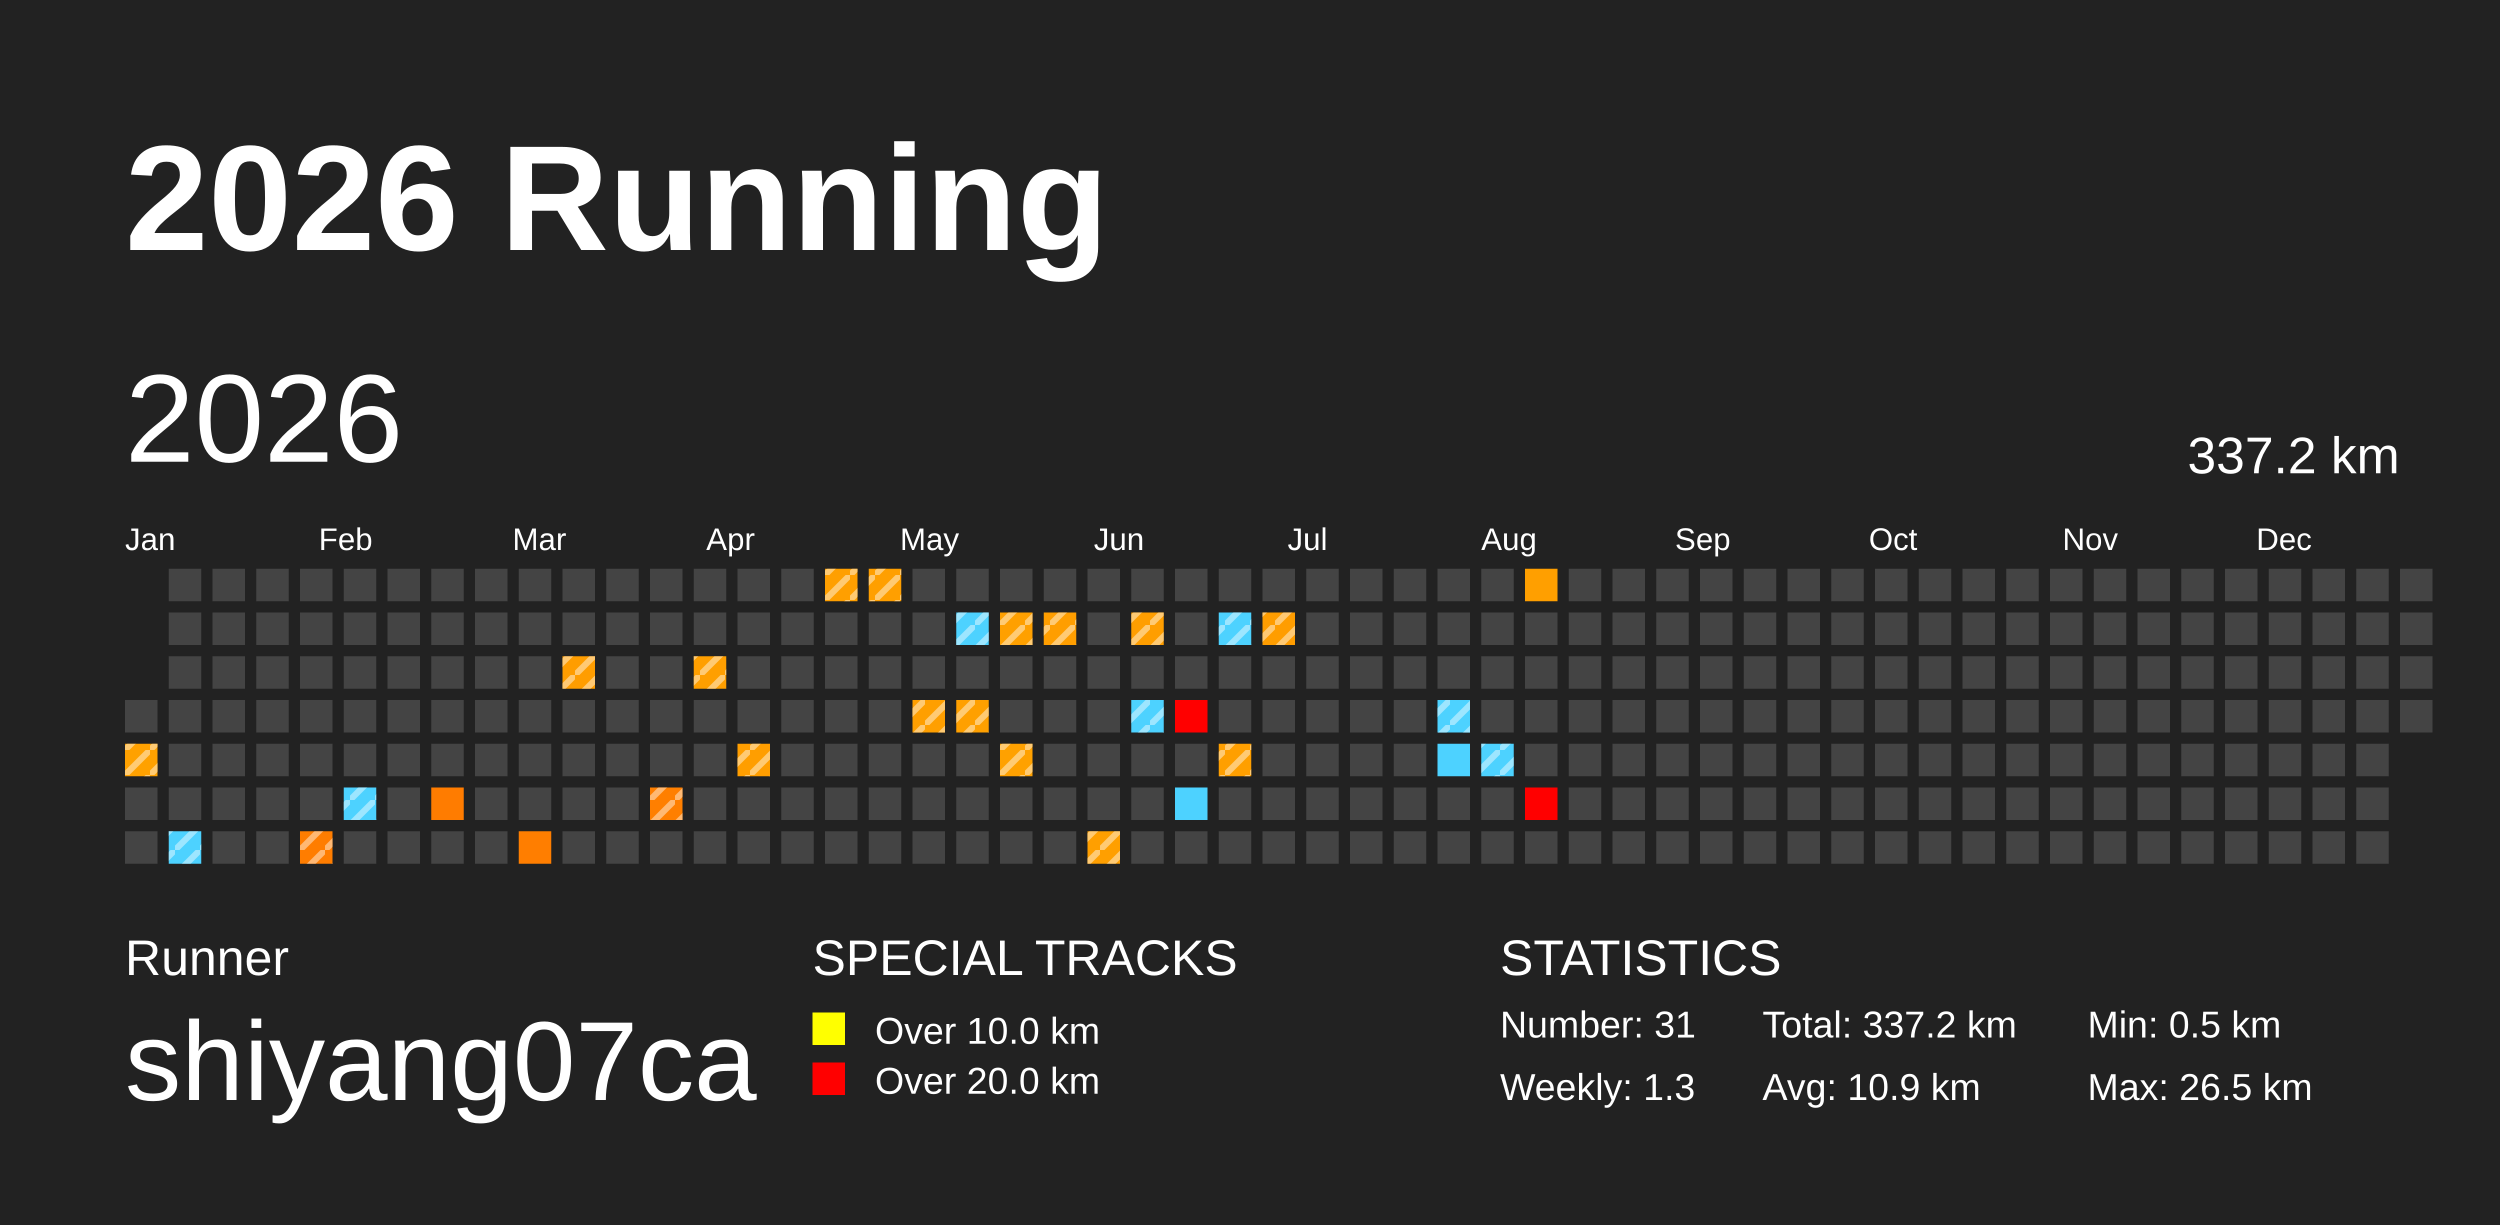
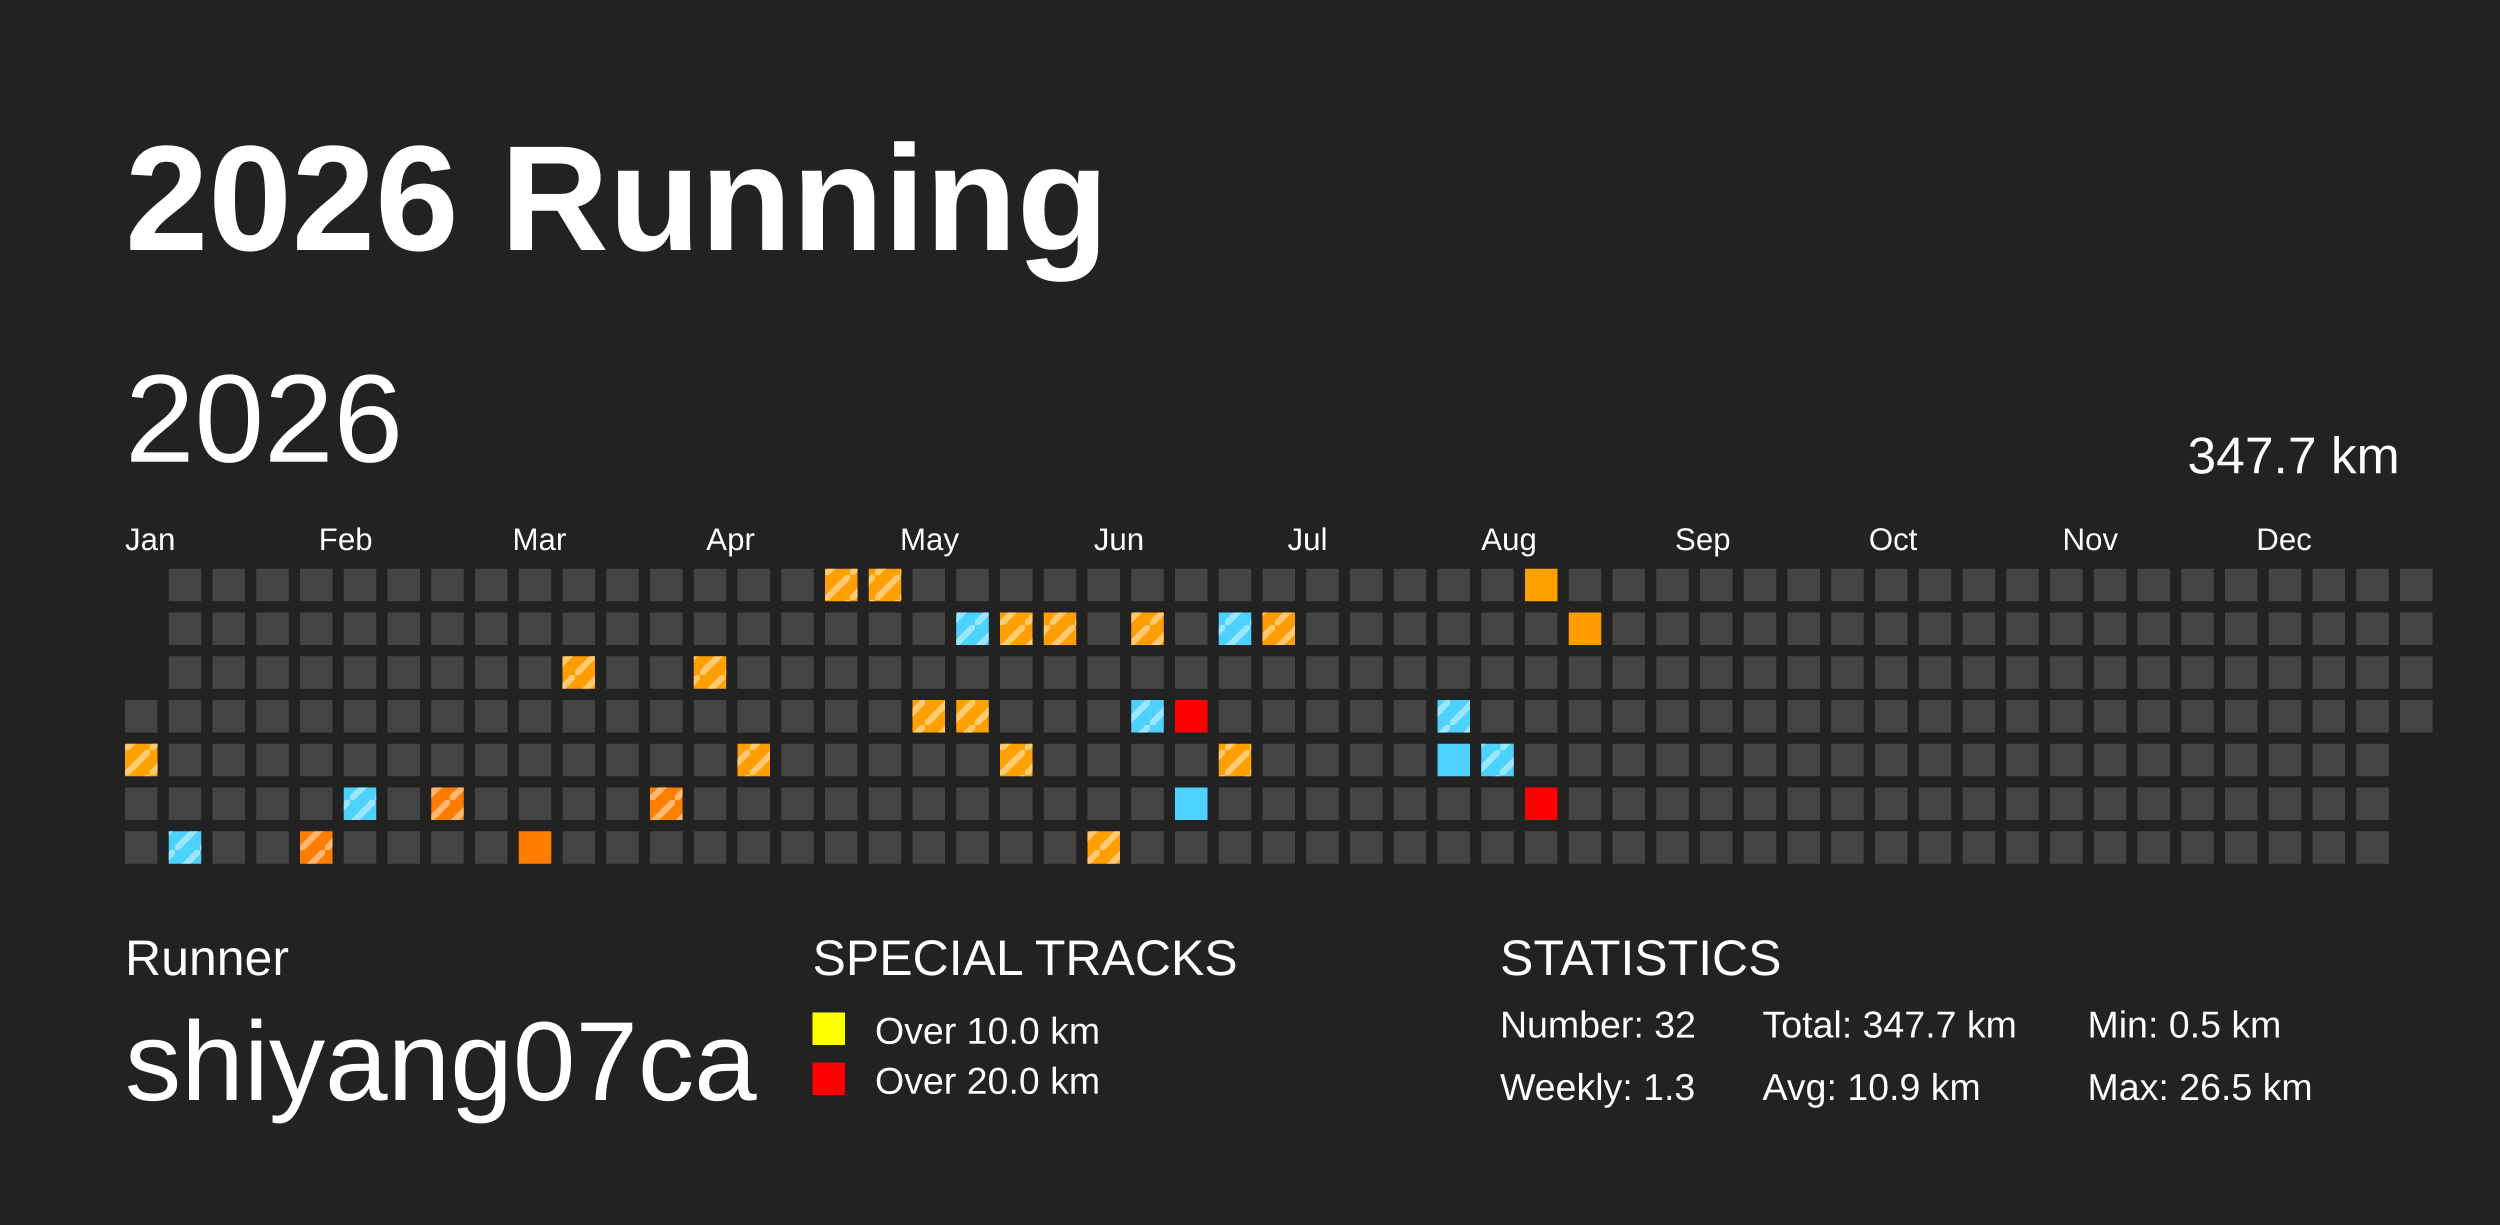
<svg xmlns="http://www.w3.org/2000/svg" baseProfile="full" height="98mm" version="1.1" viewBox="0,0,200,98" width="200mm">
  <defs>
    <pattern height="2" id="indoor-stripe" patternUnits="userSpaceOnUse" width="2">
      <line stroke="white" stroke-opacity="0.45" stroke-width="0.5" x1="0" x2="2" y1="2" y2="0" />
    </pattern>
  </defs>
  <rect fill="#222222" height="98" width="200" x="0" y="0" />
  <text fill="#FFFFFF" style="font-size:12px; font-family:Arial; font-weight:bold;" x="10" y="20">2026 Running</text>
  <text fill="#FFFFFF" style="font-size:4px; font-family:Arial" x="10" y="78">Runner</text>
  <text fill="#FFFFFF" style="font-size:9px; font-family:Arial" x="10" y="88">shiyang07ca</text>
  <text fill="#FFFFFF" style="font-size:4px; font-family:Arial" x="65" y="78">SPECIAL TRACKS</text>
  <rect fill="yellow" height="2.6" width="2.6" x="65" y="81" />
  <text fill="#FFFFFF" style="font-size:3px; font-family:Arial" x="70" y="83.5">Over 10.0 km</text>
  <rect fill="red" height="2.6" width="2.6" x="65" y="85" />
  <text fill="#FFFFFF" style="font-size:3px; font-family:Arial" x="70" y="87.5">Over 20.0 km</text>
  <text fill="#FFFFFF" style="font-size:4px; font-family:Arial" x="120" y="78">STATISTICS</text>
-   <text fill="#FFFFFF" style="font-size:3px; font-family:Arial" x="120" y="83">Number: 31</text>
+   <text fill="#FFFFFF" style="font-size:3px; font-family:Arial" x="120" y="83">Number: 32</text>
  <text fill="#FFFFFF" style="font-size:3px; font-family:Arial" x="120" y="88">Weekly: 1.3</text>
-   <text fill="#FFFFFF" style="font-size:3px; font-family:Arial" x="141" y="83">Total: 337.2 km</text>
+   <text fill="#FFFFFF" style="font-size:3px; font-family:Arial" x="141" y="83">Total: 347.7 km</text>
  <text fill="#FFFFFF" style="font-size:3px; font-family:Arial" x="141" y="88">Avg: 10.9 km</text>
  <text fill="#FFFFFF" style="font-size:3px; font-family:Arial" x="167" y="83">Min: 0.5 km</text>
  <text fill="#FFFFFF" style="font-size:3px; font-family:Arial" x="167" y="88">Max: 26.5 km</text>
  <text dominant-baseline="hanging" fill="#FFFFFF" style="font-size:10.0px; font-family:Arial;" x="10" y="30">2026</text>
-   <text dominant-baseline="hanging" fill="#FFFFFF" style="font-size:4.125px; font-family:Arial;" x="175" y="35">337.2 km</text>
+   <text dominant-baseline="hanging" fill="#FFFFFF" style="font-size:4.125px; font-family:Arial;" x="175" y="35">347.7 km</text>
  <text fill="#FFFFFF" style="font-size:2.5px; font-family:Arial" x="10.0" y="44">Jan</text>
  <text fill="#FFFFFF" style="font-size:2.5px; font-family:Arial" x="25.5" y="44">Feb</text>
  <text fill="#FFFFFF" style="font-size:2.5px; font-family:Arial" x="41.0" y="44">Mar</text>
  <text fill="#FFFFFF" style="font-size:2.5px; font-family:Arial" x="56.5" y="44">Apr</text>
  <text fill="#FFFFFF" style="font-size:2.5px; font-family:Arial" x="72.0" y="44">May</text>
  <text fill="#FFFFFF" style="font-size:2.5px; font-family:Arial" x="87.5" y="44">Jun</text>
  <text fill="#FFFFFF" style="font-size:2.5px; font-family:Arial" x="103.0" y="44">Jul</text>
  <text fill="#FFFFFF" style="font-size:2.5px; font-family:Arial" x="118.5" y="44">Aug</text>
  <text fill="#FFFFFF" style="font-size:2.5px; font-family:Arial" x="134.0" y="44">Sep</text>
  <text fill="#FFFFFF" style="font-size:2.5px; font-family:Arial" x="149.5" y="44">Oct</text>
  <text fill="#FFFFFF" style="font-size:2.5px; font-family:Arial" x="165.0" y="44">Nov</text>
  <text fill="#FFFFFF" style="font-size:2.5px; font-family:Arial" x="180.5" y="44">Dec</text>
  <rect fill="#444444" height="2.6" width="2.6" x="10.0" y="56.0" />
  <rect fill="#ffa100" height="2.6" width="2.6" x="10.0" y="59.5" />
  <rect fill="url(#indoor-stripe)" height="2.6" style="pointer-events: none;" width="2.6" x="10.0" y="59.5" />
  <rect fill="#444444" height="2.6" width="2.6" x="10.0" y="63.0" />
  <rect fill="#444444" height="2.6" width="2.6" x="10.0" y="66.5" />
  <rect fill="#444444" height="2.6" width="2.6" x="13.5" y="45.5" />
  <rect fill="#444444" height="2.6" width="2.6" x="13.5" y="49.0" />
  <rect fill="#444444" height="2.6" width="2.6" x="13.5" y="52.5" />
  <rect fill="#444444" height="2.6" width="2.6" x="13.5" y="56.0" />
  <rect fill="#444444" height="2.6" width="2.6" x="13.5" y="59.5" />
  <rect fill="#444444" height="2.6" width="2.6" x="13.5" y="63.0" />
  <rect fill="#4dd2ff" height="2.6" width="2.6" x="13.5" y="66.5" />
  <rect fill="url(#indoor-stripe)" height="2.6" style="pointer-events: none;" width="2.6" x="13.5" y="66.5" />
  <rect fill="#444444" height="2.6" width="2.6" x="17.0" y="45.5" />
  <rect fill="#444444" height="2.6" width="2.6" x="17.0" y="49.0" />
  <rect fill="#444444" height="2.6" width="2.6" x="17.0" y="52.5" />
  <rect fill="#444444" height="2.6" width="2.6" x="17.0" y="56.0" />
  <rect fill="#444444" height="2.6" width="2.6" x="17.0" y="59.5" />
  <rect fill="#444444" height="2.6" width="2.6" x="17.0" y="63.0" />
  <rect fill="#444444" height="2.6" width="2.6" x="17.0" y="66.5" />
  <rect fill="#444444" height="2.6" width="2.6" x="20.5" y="45.5" />
  <rect fill="#444444" height="2.6" width="2.6" x="20.5" y="49.0" />
  <rect fill="#444444" height="2.6" width="2.6" x="20.5" y="52.5" />
  <rect fill="#444444" height="2.6" width="2.6" x="20.5" y="56.0" />
  <rect fill="#444444" height="2.6" width="2.6" x="20.5" y="59.5" />
  <rect fill="#444444" height="2.6" width="2.6" x="20.5" y="63.0" />
  <rect fill="#444444" height="2.6" width="2.6" x="20.5" y="66.5" />
  <rect fill="#444444" height="2.6" width="2.6" x="24.0" y="45.5" />
  <rect fill="#444444" height="2.6" width="2.6" x="24.0" y="49.0" />
  <rect fill="#444444" height="2.6" width="2.6" x="24.0" y="52.5" />
  <rect fill="#444444" height="2.6" width="2.6" x="24.0" y="56.0" />
  <rect fill="#444444" height="2.6" width="2.6" x="24.0" y="59.5" />
  <rect fill="#444444" height="2.6" width="2.6" x="24.0" y="63.0" />
  <rect fill="#ff7d00" height="2.6" width="2.6" x="24.0" y="66.5" />
  <rect fill="url(#indoor-stripe)" height="2.6" style="pointer-events: none;" width="2.6" x="24.0" y="66.5" />
  <rect fill="#444444" height="2.6" width="2.6" x="27.5" y="45.5" />
  <rect fill="#444444" height="2.6" width="2.6" x="27.5" y="49.0" />
  <rect fill="#444444" height="2.6" width="2.6" x="27.5" y="52.5" />
  <rect fill="#444444" height="2.6" width="2.6" x="27.5" y="56.0" />
  <rect fill="#444444" height="2.6" width="2.6" x="27.5" y="59.5" />
  <rect fill="#4dd2ff" height="2.6" width="2.6" x="27.5" y="63.0" />
  <rect fill="url(#indoor-stripe)" height="2.6" style="pointer-events: none;" width="2.6" x="27.5" y="63.0" />
  <rect fill="#444444" height="2.6" width="2.6" x="27.5" y="66.5" />
  <rect fill="#444444" height="2.6" width="2.6" x="31.0" y="45.5" />
  <rect fill="#444444" height="2.6" width="2.6" x="31.0" y="49.0" />
  <rect fill="#444444" height="2.6" width="2.6" x="31.0" y="52.5" />
  <rect fill="#444444" height="2.6" width="2.6" x="31.0" y="56.0" />
  <rect fill="#444444" height="2.6" width="2.6" x="31.0" y="59.5" />
  <rect fill="#444444" height="2.6" width="2.6" x="31.0" y="63.0" />
  <rect fill="#444444" height="2.6" width="2.6" x="31.0" y="66.5" />
  <rect fill="#444444" height="2.6" width="2.6" x="34.5" y="45.5" />
  <rect fill="#444444" height="2.6" width="2.6" x="34.5" y="49.0" />
  <rect fill="#444444" height="2.6" width="2.6" x="34.5" y="52.5" />
  <rect fill="#444444" height="2.6" width="2.6" x="34.5" y="56.0" />
  <rect fill="#444444" height="2.6" width="2.6" x="34.5" y="59.5" />
  <rect fill="#ff7c00" height="2.6" width="2.6" x="34.5" y="63.0" />
+   <rect fill="url(#indoor-stripe)" height="2.6" style="pointer-events: none;" width="2.6" x="34.5" y="63.0" />
  <rect fill="#444444" height="2.6" width="2.6" x="34.5" y="66.5" />
  <rect fill="#444444" height="2.6" width="2.6" x="38.0" y="45.5" />
  <rect fill="#444444" height="2.6" width="2.6" x="38.0" y="49.0" />
  <rect fill="#444444" height="2.6" width="2.6" x="38.0" y="52.5" />
  <rect fill="#444444" height="2.6" width="2.6" x="38.0" y="56.0" />
  <rect fill="#444444" height="2.6" width="2.6" x="38.0" y="59.5" />
  <rect fill="#444444" height="2.6" width="2.6" x="38.0" y="63.0" />
  <rect fill="#444444" height="2.6" width="2.6" x="38.0" y="66.5" />
  <rect fill="#444444" height="2.6" width="2.6" x="41.5" y="45.5" />
  <rect fill="#444444" height="2.6" width="2.6" x="41.5" y="49.0" />
  <rect fill="#444444" height="2.6" width="2.6" x="41.5" y="52.5" />
  <rect fill="#444444" height="2.6" width="2.6" x="41.5" y="56.0" />
  <rect fill="#444444" height="2.6" width="2.6" x="41.5" y="59.5" />
  <rect fill="#444444" height="2.6" width="2.6" x="41.5" y="63.0" />
  <rect fill="#ff7e00" height="2.6" width="2.6" x="41.5" y="66.5" />
  <rect fill="#444444" height="2.6" width="2.6" x="45.0" y="45.5" />
  <rect fill="#444444" height="2.6" width="2.6" x="45.0" y="49.0" />
  <rect fill="#ff9d00" height="2.6" width="2.6" x="45.0" y="52.5" />
  <rect fill="url(#indoor-stripe)" height="2.6" style="pointer-events: none;" width="2.6" x="45.0" y="52.5" />
  <rect fill="#444444" height="2.6" width="2.6" x="45.0" y="56.0" />
  <rect fill="#444444" height="2.6" width="2.6" x="45.0" y="59.5" />
  <rect fill="#444444" height="2.6" width="2.6" x="45.0" y="63.0" />
  <rect fill="#444444" height="2.6" width="2.6" x="45.0" y="66.5" />
  <rect fill="#444444" height="2.6" width="2.6" x="48.5" y="45.5" />
  <rect fill="#444444" height="2.6" width="2.6" x="48.5" y="49.0" />
  <rect fill="#444444" height="2.6" width="2.6" x="48.5" y="52.5" />
  <rect fill="#444444" height="2.6" width="2.6" x="48.5" y="56.0" />
  <rect fill="#444444" height="2.6" width="2.6" x="48.5" y="59.5" />
  <rect fill="#444444" height="2.6" width="2.6" x="48.5" y="63.0" />
  <rect fill="#444444" height="2.6" width="2.6" x="48.5" y="66.5" />
  <rect fill="#444444" height="2.6" width="2.6" x="52.0" y="45.5" />
  <rect fill="#444444" height="2.6" width="2.6" x="52.0" y="49.0" />
  <rect fill="#444444" height="2.6" width="2.6" x="52.0" y="52.5" />
  <rect fill="#444444" height="2.6" width="2.6" x="52.0" y="56.0" />
  <rect fill="#444444" height="2.6" width="2.6" x="52.0" y="59.5" />
  <rect fill="#ff7f00" height="2.6" width="2.6" x="52.0" y="63.0" />
  <rect fill="url(#indoor-stripe)" height="2.6" style="pointer-events: none;" width="2.6" x="52.0" y="63.0" />
  <rect fill="#444444" height="2.6" width="2.6" x="52.0" y="66.5" />
  <rect fill="#444444" height="2.6" width="2.6" x="55.5" y="45.5" />
  <rect fill="#444444" height="2.6" width="2.6" x="55.5" y="49.0" />
  <rect fill="#ff9f00" height="2.6" width="2.6" x="55.5" y="52.5" />
  <rect fill="url(#indoor-stripe)" height="2.6" style="pointer-events: none;" width="2.6" x="55.5" y="52.5" />
  <rect fill="#444444" height="2.6" width="2.6" x="55.5" y="56.0" />
  <rect fill="#444444" height="2.6" width="2.6" x="55.5" y="59.5" />
  <rect fill="#444444" height="2.6" width="2.6" x="55.5" y="63.0" />
  <rect fill="#444444" height="2.6" width="2.6" x="55.5" y="66.5" />
  <rect fill="#444444" height="2.6" width="2.6" x="59.0" y="45.5" />
  <rect fill="#444444" height="2.6" width="2.6" x="59.0" y="49.0" />
  <rect fill="#444444" height="2.6" width="2.6" x="59.0" y="52.5" />
  <rect fill="#444444" height="2.6" width="2.6" x="59.0" y="56.0" />
  <rect fill="#ff9e00" height="2.6" width="2.6" x="59.0" y="59.5" />
  <rect fill="url(#indoor-stripe)" height="2.6" style="pointer-events: none;" width="2.6" x="59.0" y="59.5" />
  <rect fill="#444444" height="2.6" width="2.6" x="59.0" y="63.0" />
  <rect fill="#444444" height="2.6" width="2.6" x="59.0" y="66.5" />
  <rect fill="#444444" height="2.6" width="2.6" x="62.5" y="45.5" />
  <rect fill="#444444" height="2.6" width="2.6" x="62.5" y="49.0" />
  <rect fill="#444444" height="2.6" width="2.6" x="62.5" y="52.5" />
  <rect fill="#444444" height="2.6" width="2.6" x="62.5" y="56.0" />
  <rect fill="#444444" height="2.6" width="2.6" x="62.5" y="59.5" />
  <rect fill="#444444" height="2.6" width="2.6" x="62.5" y="63.0" />
  <rect fill="#444444" height="2.6" width="2.6" x="62.5" y="66.5" />
  <rect fill="#ff9f00" height="2.6" width="2.6" x="66.0" y="45.5" />
  <rect fill="url(#indoor-stripe)" height="2.6" style="pointer-events: none;" width="2.6" x="66.0" y="45.5" />
  <rect fill="#444444" height="2.6" width="2.6" x="66.0" y="49.0" />
  <rect fill="#444444" height="2.6" width="2.6" x="66.0" y="52.5" />
  <rect fill="#444444" height="2.6" width="2.6" x="66.0" y="56.0" />
  <rect fill="#444444" height="2.6" width="2.6" x="66.0" y="59.5" />
  <rect fill="#444444" height="2.6" width="2.6" x="66.0" y="63.0" />
  <rect fill="#444444" height="2.6" width="2.6" x="66.0" y="66.5" />
  <rect fill="#ff9f00" height="2.6" width="2.6" x="69.5" y="45.5" />
  <rect fill="url(#indoor-stripe)" height="2.6" style="pointer-events: none;" width="2.6" x="69.5" y="45.5" />
  <rect fill="#444444" height="2.6" width="2.6" x="69.5" y="49.0" />
  <rect fill="#444444" height="2.6" width="2.6" x="69.5" y="52.5" />
  <rect fill="#444444" height="2.6" width="2.6" x="69.5" y="56.0" />
  <rect fill="#444444" height="2.6" width="2.6" x="69.5" y="59.5" />
  <rect fill="#444444" height="2.6" width="2.6" x="69.5" y="63.0" />
  <rect fill="#444444" height="2.6" width="2.6" x="69.5" y="66.5" />
  <rect fill="#444444" height="2.6" width="2.6" x="73.0" y="45.5" />
  <rect fill="#444444" height="2.6" width="2.6" x="73.0" y="49.0" />
  <rect fill="#444444" height="2.6" width="2.6" x="73.0" y="52.5" />
  <rect fill="#ff9f00" height="2.6" width="2.6" x="73.0" y="56.0" />
  <rect fill="url(#indoor-stripe)" height="2.6" style="pointer-events: none;" width="2.6" x="73.0" y="56.0" />
  <rect fill="#444444" height="2.6" width="2.6" x="73.0" y="59.5" />
  <rect fill="#444444" height="2.6" width="2.6" x="73.0" y="63.0" />
  <rect fill="#444444" height="2.6" width="2.6" x="73.0" y="66.5" />
  <rect fill="#444444" height="2.6" width="2.6" x="76.5" y="45.5" />
  <rect fill="#4dd2ff" height="2.6" width="2.6" x="76.5" y="49.0" />
  <rect fill="url(#indoor-stripe)" height="2.6" style="pointer-events: none;" width="2.6" x="76.5" y="49.0" />
  <rect fill="#444444" height="2.6" width="2.6" x="76.5" y="52.5" />
  <rect fill="#ffa000" height="2.6" width="2.6" x="76.5" y="56.0" />
  <rect fill="url(#indoor-stripe)" height="2.6" style="pointer-events: none;" width="2.6" x="76.5" y="56.0" />
  <rect fill="#444444" height="2.6" width="2.6" x="76.5" y="59.5" />
  <rect fill="#444444" height="2.6" width="2.6" x="76.5" y="63.0" />
  <rect fill="#444444" height="2.6" width="2.6" x="76.5" y="66.5" />
  <rect fill="#444444" height="2.6" width="2.6" x="80.0" y="45.5" />
  <rect fill="#ffa000" height="2.6" width="2.6" x="80.0" y="49.0" />
  <rect fill="url(#indoor-stripe)" height="2.6" style="pointer-events: none;" width="2.6" x="80.0" y="49.0" />
  <rect fill="#444444" height="2.6" width="2.6" x="80.0" y="52.5" />
  <rect fill="#444444" height="2.6" width="2.6" x="80.0" y="56.0" />
  <rect fill="#ffa100" height="2.6" width="2.6" x="80.0" y="59.5" />
  <rect fill="url(#indoor-stripe)" height="2.6" style="pointer-events: none;" width="2.6" x="80.0" y="59.5" />
  <rect fill="#444444" height="2.6" width="2.6" x="80.0" y="63.0" />
  <rect fill="#444444" height="2.6" width="2.6" x="80.0" y="66.5" />
  <rect fill="#444444" height="2.6" width="2.6" x="83.5" y="45.5" />
  <rect fill="#ff9e00" height="2.6" width="2.6" x="83.5" y="49.0" />
  <rect fill="url(#indoor-stripe)" height="2.6" style="pointer-events: none;" width="2.6" x="83.5" y="49.0" />
  <rect fill="#444444" height="2.6" width="2.6" x="83.5" y="52.5" />
  <rect fill="#444444" height="2.6" width="2.6" x="83.5" y="56.0" />
  <rect fill="#444444" height="2.6" width="2.6" x="83.5" y="59.5" />
  <rect fill="#444444" height="2.6" width="2.6" x="83.5" y="63.0" />
  <rect fill="#444444" height="2.6" width="2.6" x="83.5" y="66.5" />
  <rect fill="#444444" height="2.6" width="2.6" x="87.0" y="45.5" />
  <rect fill="#444444" height="2.6" width="2.6" x="87.0" y="49.0" />
  <rect fill="#444444" height="2.6" width="2.6" x="87.0" y="52.5" />
  <rect fill="#444444" height="2.6" width="2.6" x="87.0" y="56.0" />
  <rect fill="#444444" height="2.6" width="2.6" x="87.0" y="59.5" />
  <rect fill="#444444" height="2.6" width="2.6" x="87.0" y="63.0" />
  <rect fill="#ff9f00" height="2.6" width="2.6" x="87.0" y="66.5" />
  <rect fill="url(#indoor-stripe)" height="2.6" style="pointer-events: none;" width="2.6" x="87.0" y="66.5" />
  <rect fill="#444444" height="2.6" width="2.6" x="90.5" y="45.5" />
  <rect fill="#ff9e00" height="2.6" width="2.6" x="90.5" y="49.0" />
  <rect fill="url(#indoor-stripe)" height="2.6" style="pointer-events: none;" width="2.6" x="90.5" y="49.0" />
  <rect fill="#444444" height="2.6" width="2.6" x="90.5" y="52.5" />
  <rect fill="#4dd2ff" height="2.6" width="2.6" x="90.5" y="56.0" />
  <rect fill="url(#indoor-stripe)" height="2.6" style="pointer-events: none;" width="2.6" x="90.5" y="56.0" />
  <rect fill="#444444" height="2.6" width="2.6" x="90.5" y="59.5" />
  <rect fill="#444444" height="2.6" width="2.6" x="90.5" y="63.0" />
  <rect fill="#444444" height="2.6" width="2.6" x="90.5" y="66.5" />
  <rect fill="#444444" height="2.6" width="2.6" x="94.0" y="45.5" />
  <rect fill="#444444" height="2.6" width="2.6" x="94.0" y="49.0" />
  <rect fill="#444444" height="2.6" width="2.6" x="94.0" y="52.5" />
  <rect fill="red" height="2.6" width="2.6" x="94.0" y="56.0" />
  <rect fill="#444444" height="2.6" width="2.6" x="94.0" y="59.5" />
  <rect fill="#4dd2ff" height="2.6" width="2.6" x="94.0" y="63.0" />
  <rect fill="#444444" height="2.6" width="2.6" x="94.0" y="66.5" />
  <rect fill="#444444" height="2.6" width="2.6" x="97.5" y="45.5" />
  <rect fill="#4dd2ff" height="2.6" width="2.6" x="97.5" y="49.0" />
  <rect fill="url(#indoor-stripe)" height="2.6" style="pointer-events: none;" width="2.6" x="97.5" y="49.0" />
  <rect fill="#444444" height="2.6" width="2.6" x="97.5" y="52.5" />
  <rect fill="#444444" height="2.6" width="2.6" x="97.5" y="56.0" />
  <rect fill="#ff9f00" height="2.6" width="2.6" x="97.5" y="59.5" />
  <rect fill="url(#indoor-stripe)" height="2.6" style="pointer-events: none;" width="2.6" x="97.5" y="59.5" />
  <rect fill="#444444" height="2.6" width="2.6" x="97.5" y="63.0" />
  <rect fill="#444444" height="2.6" width="2.6" x="97.5" y="66.5" />
  <rect fill="#444444" height="2.6" width="2.6" x="101.0" y="45.5" />
  <rect fill="#ff9d00" height="2.6" width="2.6" x="101.0" y="49.0" />
  <rect fill="url(#indoor-stripe)" height="2.6" style="pointer-events: none;" width="2.6" x="101.0" y="49.0" />
  <rect fill="#444444" height="2.6" width="2.6" x="101.0" y="52.5" />
  <rect fill="#444444" height="2.6" width="2.6" x="101.0" y="56.0" />
  <rect fill="#444444" height="2.6" width="2.6" x="101.0" y="59.5" />
  <rect fill="#444444" height="2.6" width="2.6" x="101.0" y="63.0" />
  <rect fill="#444444" height="2.6" width="2.6" x="101.0" y="66.5" />
  <rect fill="#444444" height="2.6" width="2.6" x="104.5" y="45.5" />
  <rect fill="#444444" height="2.6" width="2.6" x="104.5" y="49.0" />
  <rect fill="#444444" height="2.6" width="2.6" x="104.5" y="52.5" />
  <rect fill="#444444" height="2.6" width="2.6" x="104.5" y="56.0" />
  <rect fill="#444444" height="2.6" width="2.6" x="104.5" y="59.5" />
  <rect fill="#444444" height="2.6" width="2.6" x="104.5" y="63.0" />
  <rect fill="#444444" height="2.6" width="2.6" x="104.5" y="66.5" />
  <rect fill="#444444" height="2.6" width="2.6" x="108.0" y="45.5" />
  <rect fill="#444444" height="2.6" width="2.6" x="108.0" y="49.0" />
  <rect fill="#444444" height="2.6" width="2.6" x="108.0" y="52.5" />
  <rect fill="#444444" height="2.6" width="2.6" x="108.0" y="56.0" />
  <rect fill="#444444" height="2.6" width="2.6" x="108.0" y="59.5" />
  <rect fill="#444444" height="2.6" width="2.6" x="108.0" y="63.0" />
  <rect fill="#444444" height="2.6" width="2.6" x="108.0" y="66.5" />
  <rect fill="#444444" height="2.6" width="2.6" x="111.5" y="45.5" />
  <rect fill="#444444" height="2.6" width="2.6" x="111.5" y="49.0" />
  <rect fill="#444444" height="2.6" width="2.6" x="111.5" y="52.5" />
  <rect fill="#444444" height="2.6" width="2.6" x="111.5" y="56.0" />
  <rect fill="#444444" height="2.6" width="2.6" x="111.5" y="59.5" />
  <rect fill="#444444" height="2.6" width="2.6" x="111.5" y="63.0" />
  <rect fill="#444444" height="2.6" width="2.6" x="111.5" y="66.5" />
  <rect fill="#444444" height="2.6" width="2.6" x="115.0" y="45.5" />
  <rect fill="#444444" height="2.6" width="2.6" x="115.0" y="49.0" />
  <rect fill="#444444" height="2.6" width="2.6" x="115.0" y="52.5" />
  <rect fill="#4dd2ff" height="2.6" width="2.6" x="115.0" y="56.0" />
  <rect fill="url(#indoor-stripe)" height="2.6" style="pointer-events: none;" width="2.6" x="115.0" y="56.0" />
  <rect fill="#4dd2ff" height="2.6" width="2.6" x="115.0" y="59.5" />
  <rect fill="#444444" height="2.6" width="2.6" x="115.0" y="63.0" />
  <rect fill="#444444" height="2.6" width="2.6" x="115.0" y="66.5" />
  <rect fill="#444444" height="2.6" width="2.6" x="118.5" y="45.5" />
  <rect fill="#444444" height="2.6" width="2.6" x="118.5" y="49.0" />
  <rect fill="#444444" height="2.6" width="2.6" x="118.5" y="52.5" />
  <rect fill="#444444" height="2.6" width="2.6" x="118.5" y="56.0" />
  <rect fill="#4dd2ff" height="2.6" width="2.6" x="118.5" y="59.5" />
  <rect fill="url(#indoor-stripe)" height="2.6" style="pointer-events: none;" width="2.6" x="118.5" y="59.5" />
  <rect fill="#444444" height="2.6" width="2.6" x="118.5" y="63.0" />
  <rect fill="#444444" height="2.6" width="2.6" x="118.5" y="66.5" />
  <rect fill="#ff9f00" height="2.6" width="2.6" x="122.0" y="45.5" />
  <rect fill="#444444" height="2.6" width="2.6" x="122.0" y="49.0" />
  <rect fill="#444444" height="2.6" width="2.6" x="122.0" y="52.5" />
  <rect fill="#444444" height="2.6" width="2.6" x="122.0" y="56.0" />
  <rect fill="#444444" height="2.6" width="2.6" x="122.0" y="59.5" />
  <rect fill="red" height="2.6" width="2.6" x="122.0" y="63.0" />
  <rect fill="#444444" height="2.6" width="2.6" x="122.0" y="66.5" />
  <rect fill="#444444" height="2.6" width="2.6" x="125.5" y="45.5" />
-   <rect fill="#444444" height="2.6" width="2.6" x="125.5" y="49.0" />
+   <rect fill="#ff9d00" height="2.6" width="2.6" x="125.5" y="49.0" />
  <rect fill="#444444" height="2.6" width="2.6" x="125.5" y="52.5" />
  <rect fill="#444444" height="2.6" width="2.6" x="125.5" y="56.0" />
  <rect fill="#444444" height="2.6" width="2.6" x="125.5" y="59.5" />
  <rect fill="#444444" height="2.6" width="2.6" x="125.5" y="63.0" />
  <rect fill="#444444" height="2.6" width="2.6" x="125.5" y="66.5" />
  <rect fill="#444444" height="2.6" width="2.6" x="129.0" y="45.5" />
  <rect fill="#444444" height="2.6" width="2.6" x="129.0" y="49.0" />
  <rect fill="#444444" height="2.6" width="2.6" x="129.0" y="52.5" />
  <rect fill="#444444" height="2.6" width="2.6" x="129.0" y="56.0" />
  <rect fill="#444444" height="2.6" width="2.6" x="129.0" y="59.5" />
  <rect fill="#444444" height="2.6" width="2.6" x="129.0" y="63.0" />
  <rect fill="#444444" height="2.6" width="2.6" x="129.0" y="66.5" />
  <rect fill="#444444" height="2.6" width="2.6" x="132.5" y="45.5" />
  <rect fill="#444444" height="2.6" width="2.6" x="132.5" y="49.0" />
  <rect fill="#444444" height="2.6" width="2.6" x="132.5" y="52.5" />
  <rect fill="#444444" height="2.6" width="2.6" x="132.5" y="56.0" />
  <rect fill="#444444" height="2.6" width="2.6" x="132.5" y="59.5" />
  <rect fill="#444444" height="2.6" width="2.6" x="132.5" y="63.0" />
  <rect fill="#444444" height="2.6" width="2.6" x="132.5" y="66.5" />
  <rect fill="#444444" height="2.6" width="2.6" x="136.0" y="45.5" />
  <rect fill="#444444" height="2.6" width="2.6" x="136.0" y="49.0" />
  <rect fill="#444444" height="2.6" width="2.6" x="136.0" y="52.5" />
  <rect fill="#444444" height="2.6" width="2.6" x="136.0" y="56.0" />
  <rect fill="#444444" height="2.6" width="2.6" x="136.0" y="59.5" />
  <rect fill="#444444" height="2.6" width="2.6" x="136.0" y="63.0" />
  <rect fill="#444444" height="2.6" width="2.6" x="136.0" y="66.5" />
  <rect fill="#444444" height="2.6" width="2.6" x="139.5" y="45.5" />
  <rect fill="#444444" height="2.6" width="2.6" x="139.5" y="49.0" />
  <rect fill="#444444" height="2.6" width="2.6" x="139.5" y="52.5" />
  <rect fill="#444444" height="2.6" width="2.6" x="139.5" y="56.0" />
  <rect fill="#444444" height="2.6" width="2.6" x="139.5" y="59.5" />
  <rect fill="#444444" height="2.6" width="2.6" x="139.5" y="63.0" />
  <rect fill="#444444" height="2.6" width="2.6" x="139.5" y="66.5" />
  <rect fill="#444444" height="2.6" width="2.6" x="143.0" y="45.5" />
  <rect fill="#444444" height="2.6" width="2.6" x="143.0" y="49.0" />
  <rect fill="#444444" height="2.6" width="2.6" x="143.0" y="52.5" />
  <rect fill="#444444" height="2.6" width="2.6" x="143.0" y="56.0" />
  <rect fill="#444444" height="2.6" width="2.6" x="143.0" y="59.5" />
  <rect fill="#444444" height="2.6" width="2.6" x="143.0" y="63.0" />
  <rect fill="#444444" height="2.6" width="2.6" x="143.0" y="66.5" />
  <rect fill="#444444" height="2.6" width="2.6" x="146.5" y="45.5" />
  <rect fill="#444444" height="2.6" width="2.6" x="146.5" y="49.0" />
  <rect fill="#444444" height="2.6" width="2.6" x="146.5" y="52.5" />
  <rect fill="#444444" height="2.6" width="2.6" x="146.5" y="56.0" />
  <rect fill="#444444" height="2.6" width="2.6" x="146.5" y="59.5" />
  <rect fill="#444444" height="2.6" width="2.6" x="146.5" y="63.0" />
  <rect fill="#444444" height="2.6" width="2.6" x="146.5" y="66.5" />
  <rect fill="#444444" height="2.6" width="2.6" x="150.0" y="45.5" />
  <rect fill="#444444" height="2.6" width="2.6" x="150.0" y="49.0" />
  <rect fill="#444444" height="2.6" width="2.6" x="150.0" y="52.5" />
  <rect fill="#444444" height="2.6" width="2.6" x="150.0" y="56.0" />
  <rect fill="#444444" height="2.6" width="2.6" x="150.0" y="59.5" />
  <rect fill="#444444" height="2.6" width="2.6" x="150.0" y="63.0" />
  <rect fill="#444444" height="2.6" width="2.6" x="150.0" y="66.5" />
  <rect fill="#444444" height="2.6" width="2.6" x="153.5" y="45.5" />
  <rect fill="#444444" height="2.6" width="2.6" x="153.5" y="49.0" />
  <rect fill="#444444" height="2.6" width="2.6" x="153.5" y="52.5" />
  <rect fill="#444444" height="2.6" width="2.6" x="153.5" y="56.0" />
  <rect fill="#444444" height="2.6" width="2.6" x="153.5" y="59.5" />
  <rect fill="#444444" height="2.6" width="2.6" x="153.5" y="63.0" />
  <rect fill="#444444" height="2.6" width="2.6" x="153.5" y="66.5" />
  <rect fill="#444444" height="2.6" width="2.6" x="157.0" y="45.5" />
  <rect fill="#444444" height="2.6" width="2.6" x="157.0" y="49.0" />
  <rect fill="#444444" height="2.6" width="2.6" x="157.0" y="52.5" />
  <rect fill="#444444" height="2.6" width="2.6" x="157.0" y="56.0" />
  <rect fill="#444444" height="2.6" width="2.6" x="157.0" y="59.5" />
  <rect fill="#444444" height="2.6" width="2.6" x="157.0" y="63.0" />
  <rect fill="#444444" height="2.6" width="2.6" x="157.0" y="66.5" />
  <rect fill="#444444" height="2.6" width="2.6" x="160.5" y="45.5" />
  <rect fill="#444444" height="2.6" width="2.6" x="160.5" y="49.0" />
  <rect fill="#444444" height="2.6" width="2.6" x="160.5" y="52.5" />
  <rect fill="#444444" height="2.6" width="2.6" x="160.5" y="56.0" />
  <rect fill="#444444" height="2.6" width="2.6" x="160.5" y="59.5" />
  <rect fill="#444444" height="2.6" width="2.6" x="160.5" y="63.0" />
  <rect fill="#444444" height="2.6" width="2.6" x="160.5" y="66.5" />
  <rect fill="#444444" height="2.6" width="2.6" x="164.0" y="45.5" />
  <rect fill="#444444" height="2.6" width="2.6" x="164.0" y="49.0" />
  <rect fill="#444444" height="2.6" width="2.6" x="164.0" y="52.5" />
  <rect fill="#444444" height="2.6" width="2.6" x="164.0" y="56.0" />
  <rect fill="#444444" height="2.6" width="2.6" x="164.0" y="59.5" />
  <rect fill="#444444" height="2.6" width="2.6" x="164.0" y="63.0" />
  <rect fill="#444444" height="2.6" width="2.6" x="164.0" y="66.5" />
  <rect fill="#444444" height="2.6" width="2.6" x="167.5" y="45.5" />
  <rect fill="#444444" height="2.6" width="2.6" x="167.5" y="49.0" />
  <rect fill="#444444" height="2.6" width="2.6" x="167.5" y="52.5" />
  <rect fill="#444444" height="2.6" width="2.6" x="167.5" y="56.0" />
  <rect fill="#444444" height="2.6" width="2.6" x="167.5" y="59.5" />
  <rect fill="#444444" height="2.6" width="2.6" x="167.5" y="63.0" />
  <rect fill="#444444" height="2.6" width="2.6" x="167.5" y="66.5" />
  <rect fill="#444444" height="2.6" width="2.6" x="171.0" y="45.5" />
  <rect fill="#444444" height="2.6" width="2.6" x="171.0" y="49.0" />
  <rect fill="#444444" height="2.6" width="2.6" x="171.0" y="52.5" />
  <rect fill="#444444" height="2.6" width="2.6" x="171.0" y="56.0" />
  <rect fill="#444444" height="2.6" width="2.6" x="171.0" y="59.5" />
  <rect fill="#444444" height="2.6" width="2.6" x="171.0" y="63.0" />
  <rect fill="#444444" height="2.6" width="2.6" x="171.0" y="66.5" />
  <rect fill="#444444" height="2.6" width="2.6" x="174.5" y="45.5" />
  <rect fill="#444444" height="2.6" width="2.6" x="174.5" y="49.0" />
  <rect fill="#444444" height="2.6" width="2.6" x="174.5" y="52.5" />
  <rect fill="#444444" height="2.6" width="2.6" x="174.5" y="56.0" />
  <rect fill="#444444" height="2.6" width="2.6" x="174.5" y="59.5" />
  <rect fill="#444444" height="2.6" width="2.6" x="174.5" y="63.0" />
  <rect fill="#444444" height="2.6" width="2.6" x="174.5" y="66.5" />
  <rect fill="#444444" height="2.6" width="2.6" x="178.0" y="45.5" />
  <rect fill="#444444" height="2.6" width="2.6" x="178.0" y="49.0" />
  <rect fill="#444444" height="2.6" width="2.6" x="178.0" y="52.5" />
  <rect fill="#444444" height="2.6" width="2.6" x="178.0" y="56.0" />
  <rect fill="#444444" height="2.6" width="2.6" x="178.0" y="59.5" />
  <rect fill="#444444" height="2.6" width="2.6" x="178.0" y="63.0" />
  <rect fill="#444444" height="2.6" width="2.6" x="178.0" y="66.5" />
  <rect fill="#444444" height="2.6" width="2.6" x="181.5" y="45.5" />
  <rect fill="#444444" height="2.6" width="2.6" x="181.5" y="49.0" />
  <rect fill="#444444" height="2.6" width="2.6" x="181.5" y="52.5" />
  <rect fill="#444444" height="2.6" width="2.6" x="181.5" y="56.0" />
  <rect fill="#444444" height="2.6" width="2.6" x="181.5" y="59.5" />
  <rect fill="#444444" height="2.6" width="2.6" x="181.5" y="63.0" />
  <rect fill="#444444" height="2.6" width="2.6" x="181.5" y="66.5" />
  <rect fill="#444444" height="2.6" width="2.6" x="185.0" y="45.5" />
  <rect fill="#444444" height="2.6" width="2.6" x="185.0" y="49.0" />
  <rect fill="#444444" height="2.6" width="2.6" x="185.0" y="52.5" />
  <rect fill="#444444" height="2.6" width="2.6" x="185.0" y="56.0" />
  <rect fill="#444444" height="2.6" width="2.6" x="185.0" y="59.5" />
  <rect fill="#444444" height="2.6" width="2.6" x="185.0" y="63.0" />
  <rect fill="#444444" height="2.6" width="2.6" x="185.0" y="66.5" />
  <rect fill="#444444" height="2.6" width="2.6" x="188.5" y="45.5" />
  <rect fill="#444444" height="2.6" width="2.6" x="188.5" y="49.0" />
  <rect fill="#444444" height="2.6" width="2.6" x="188.5" y="52.5" />
  <rect fill="#444444" height="2.6" width="2.6" x="188.5" y="56.0" />
  <rect fill="#444444" height="2.6" width="2.6" x="188.5" y="59.5" />
  <rect fill="#444444" height="2.6" width="2.6" x="188.5" y="63.0" />
  <rect fill="#444444" height="2.6" width="2.6" x="188.5" y="66.5" />
  <rect fill="#444444" height="2.6" width="2.6" x="192.0" y="45.5" />
  <rect fill="#444444" height="2.6" width="2.6" x="192.0" y="49.0" />
  <rect fill="#444444" height="2.6" width="2.6" x="192.0" y="52.5" />
  <rect fill="#444444" height="2.6" width="2.6" x="192.0" y="56.0" />
</svg>
